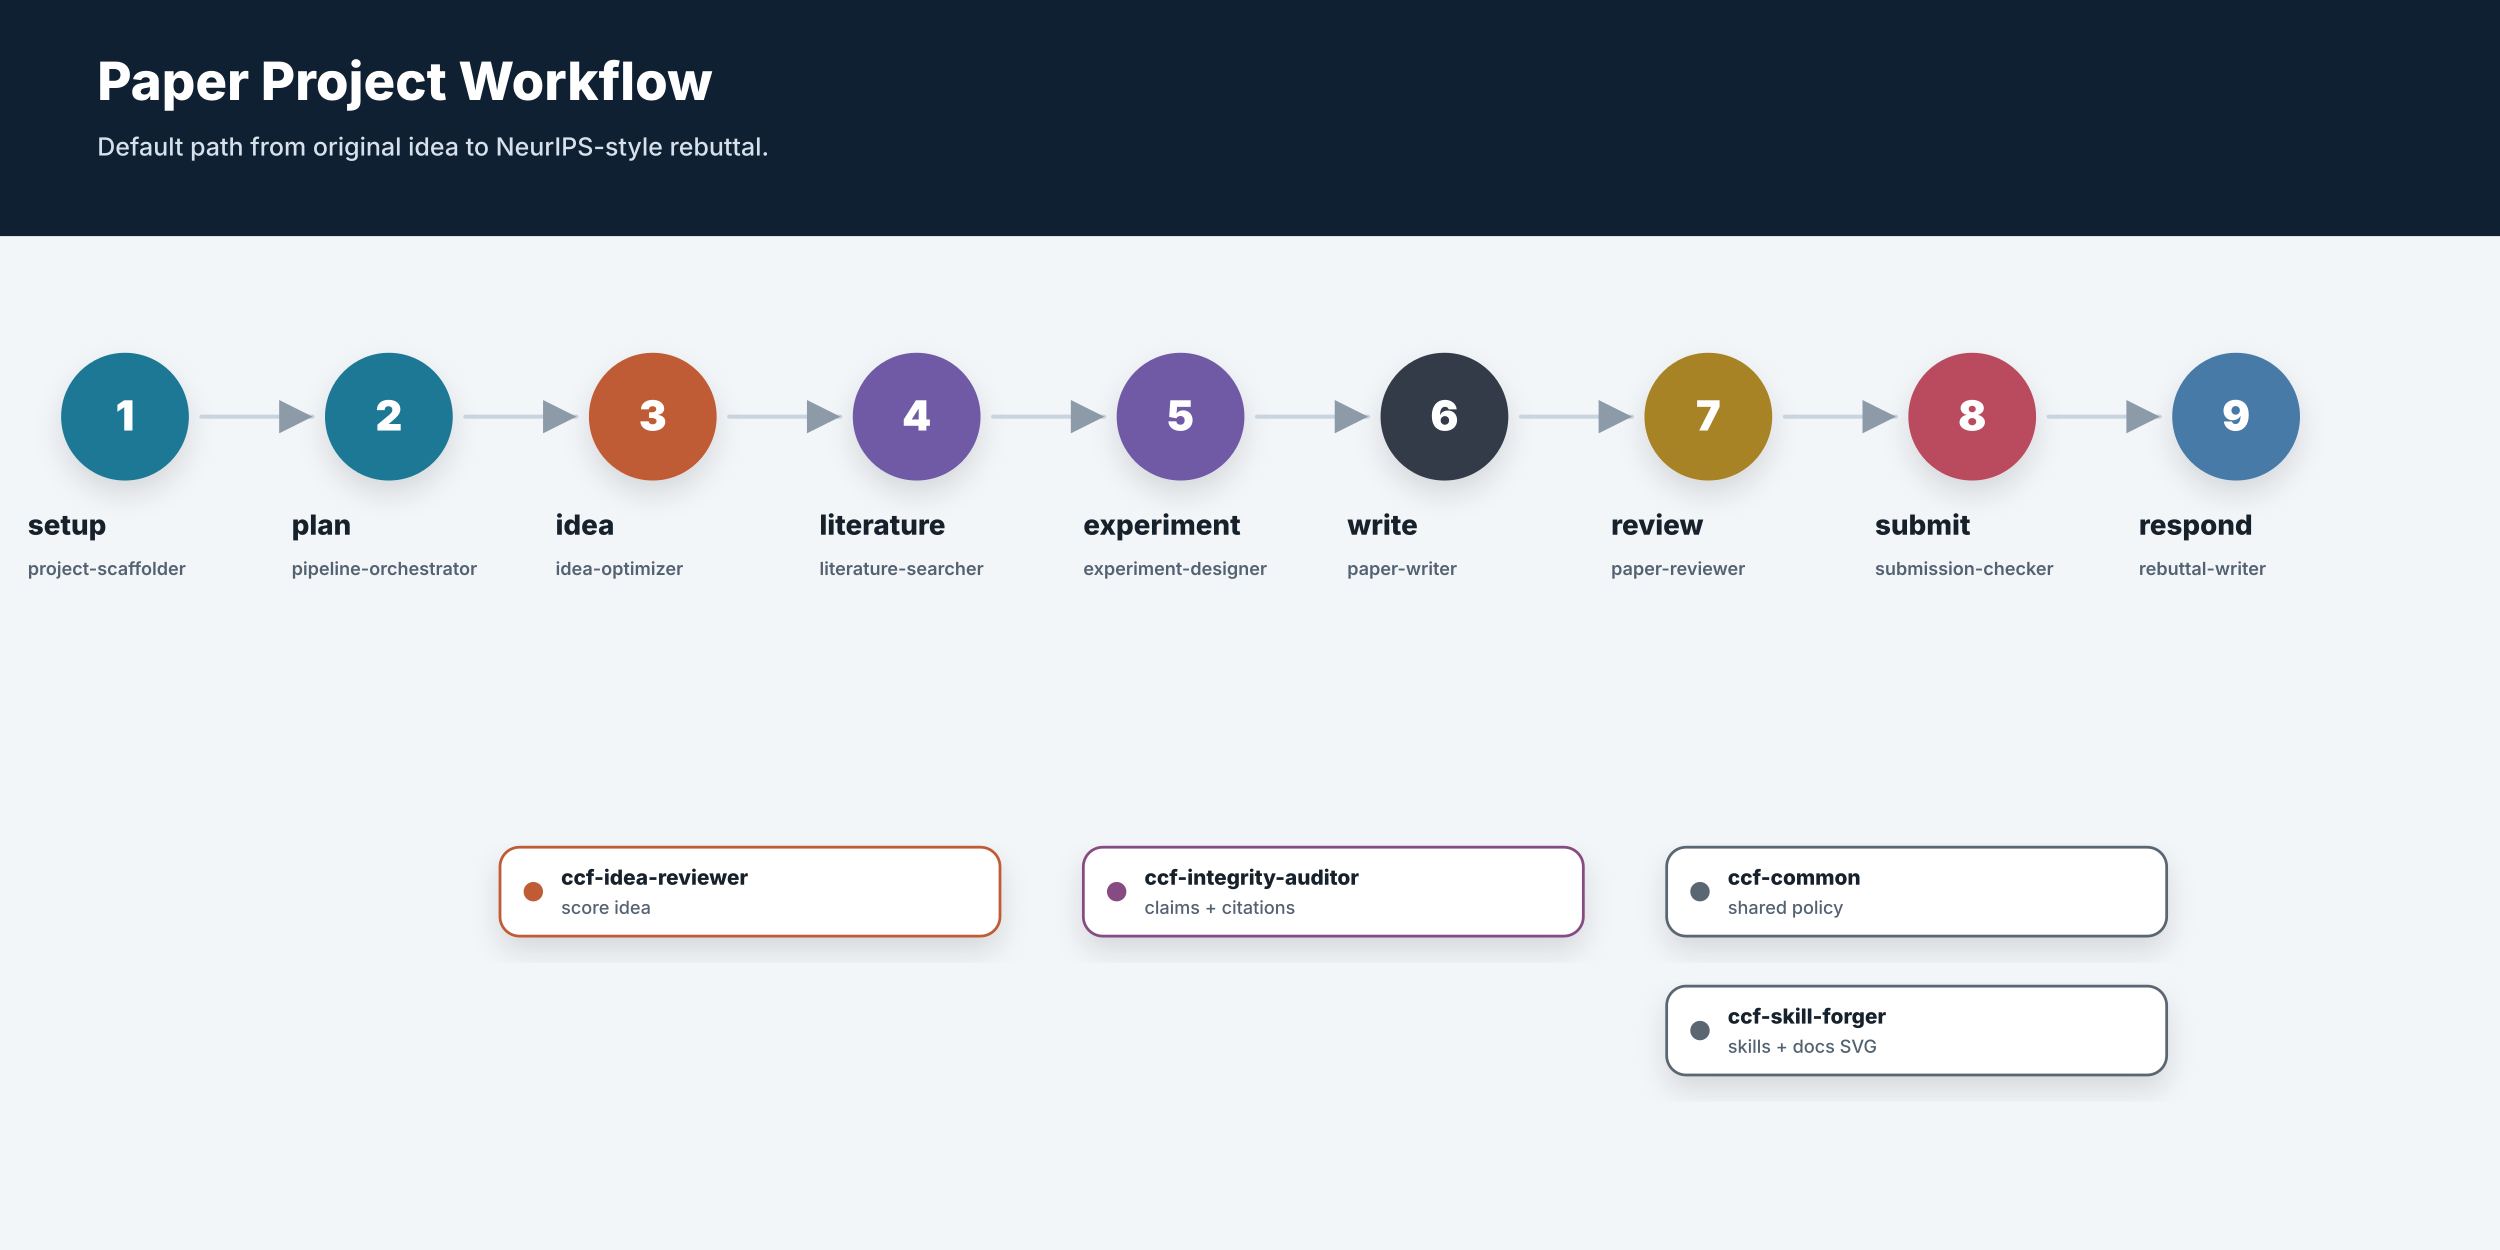
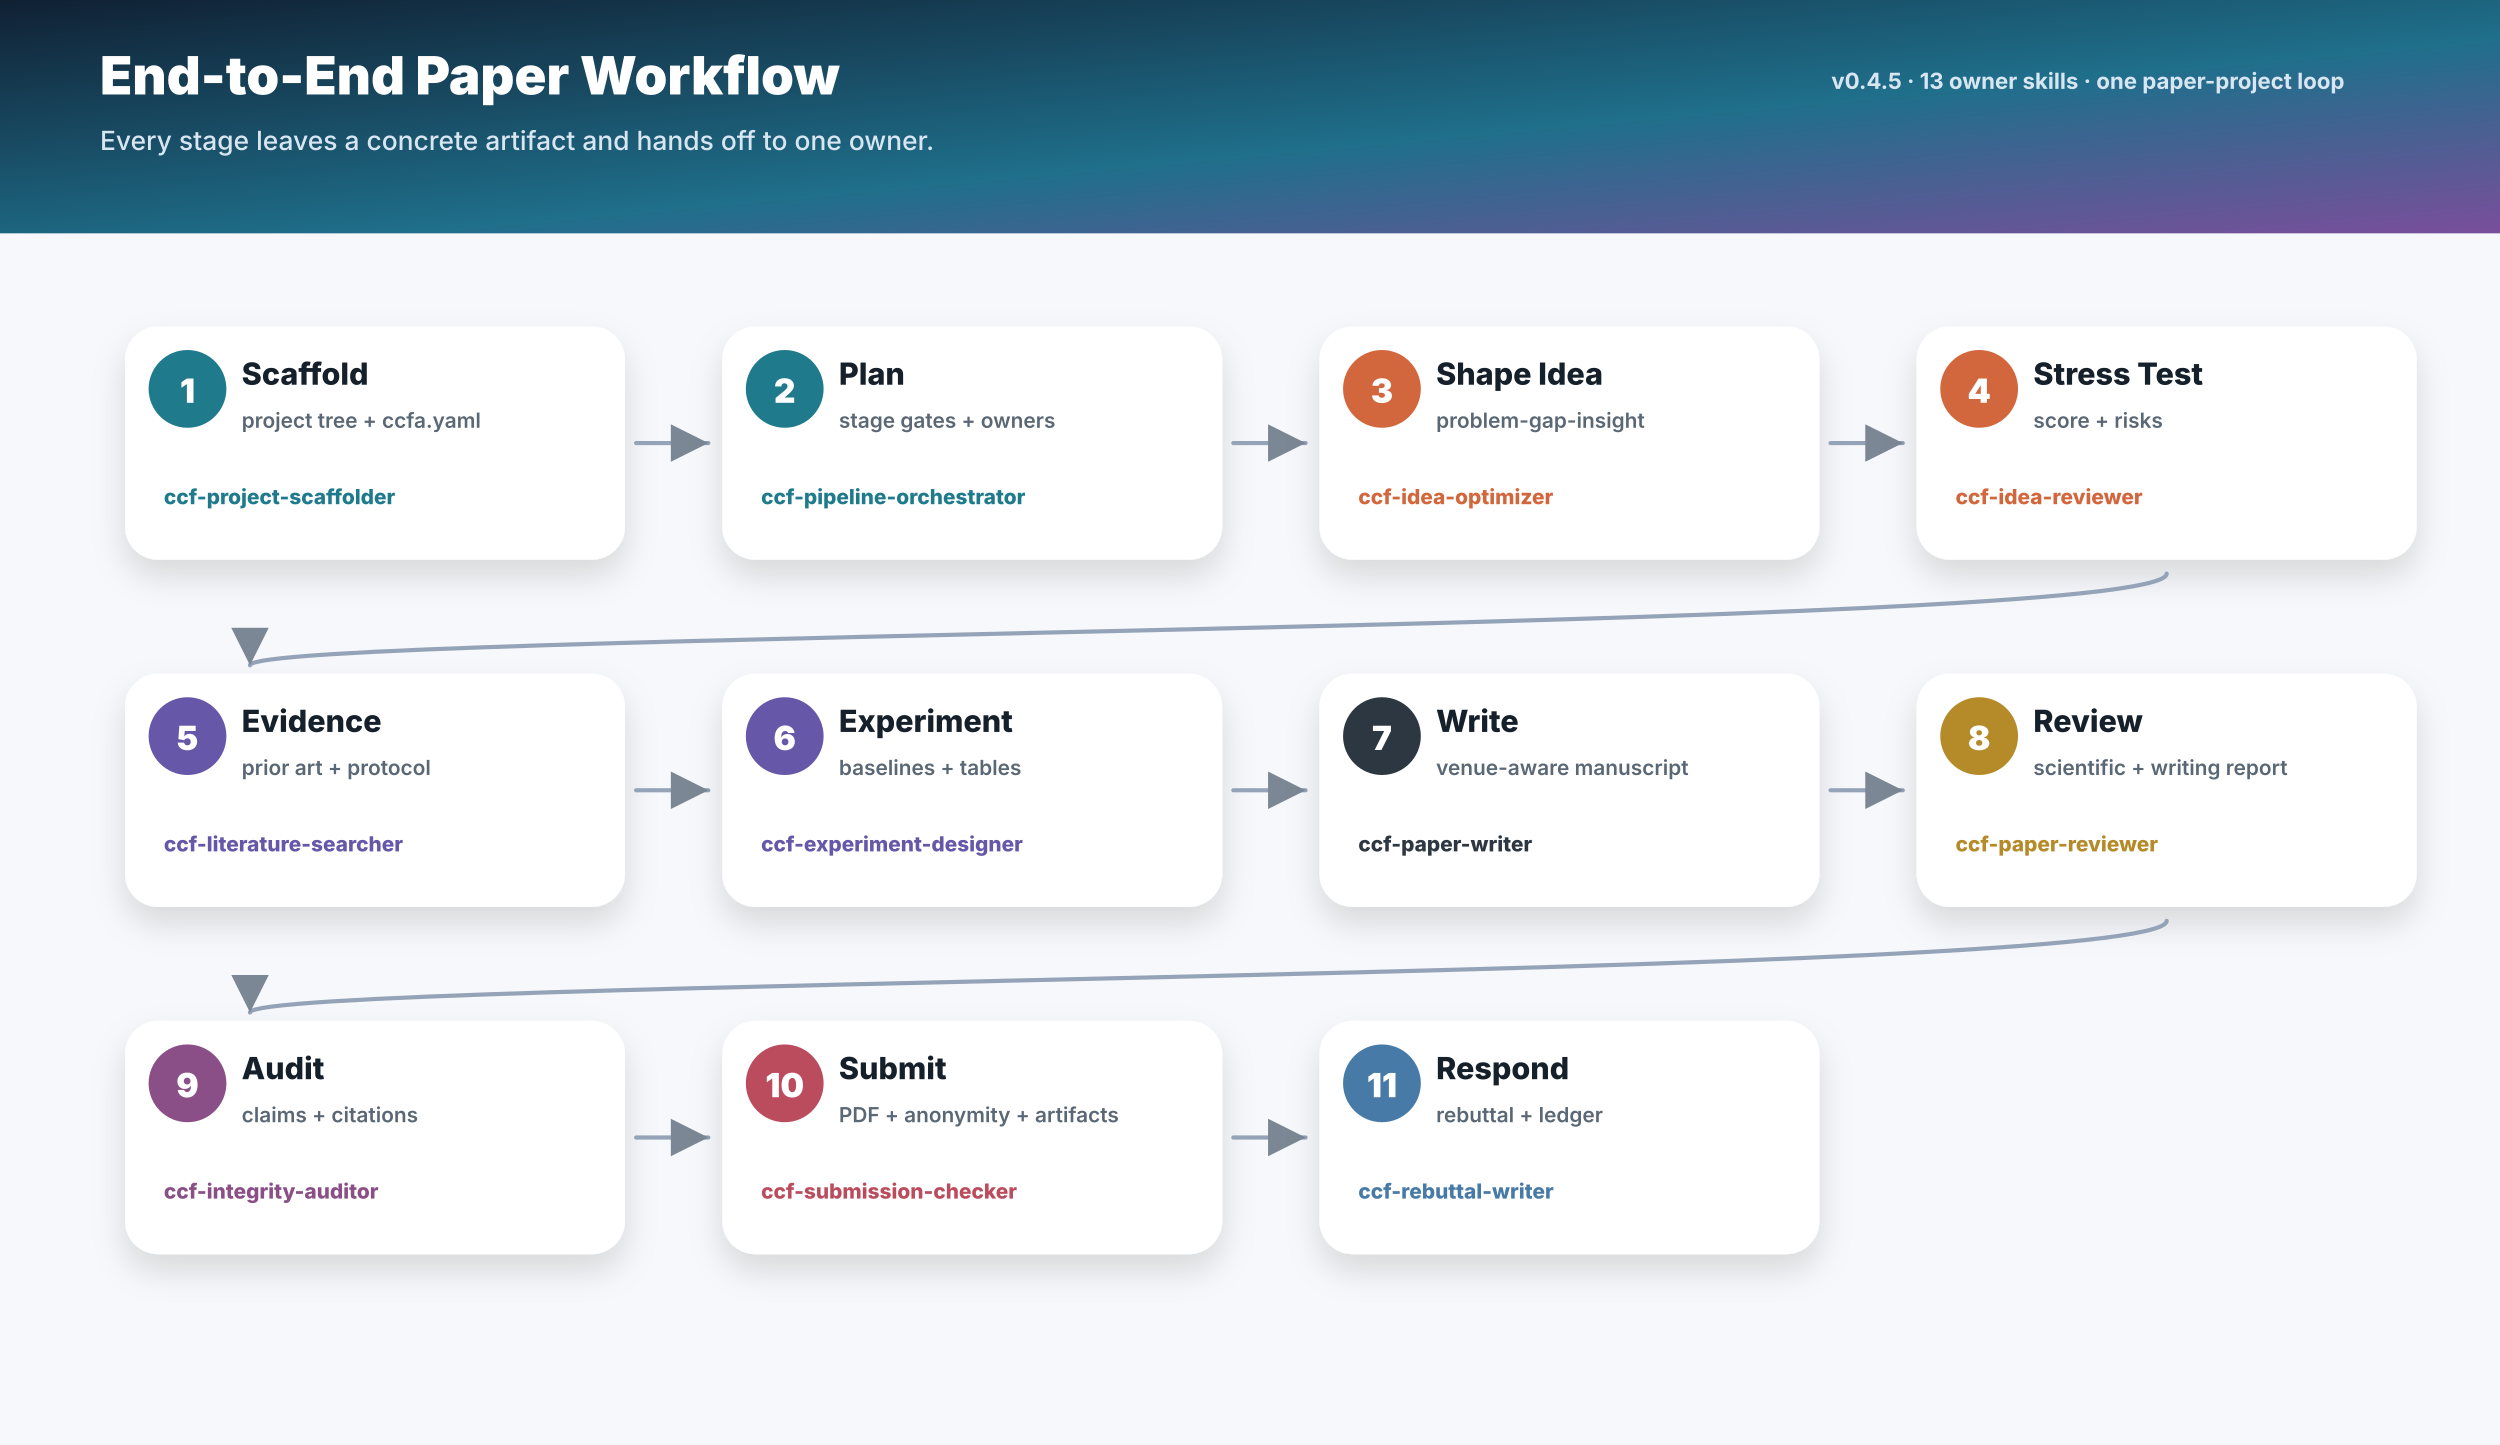
- <svg xmlns="http://www.w3.org/2000/svg" width="1800" height="900" viewBox="0 0 1800 900">
+ <svg xmlns="http://www.w3.org/2000/svg" width="1800" height="1040" viewBox="0 0 1800 1040">
  <defs>
-     <filter id="shadow" x="-20%" y="-20%" width="140%" height="150%">
-       <feDropShadow dx="0" dy="10" stdDeviation="10" flood-color="#0B1826" flood-opacity="0.12" />
+     <linearGradient id="header" x1="0" y1="0" x2="1" y2="1">
+       <stop offset="0" stop-color="#102033" />
+       <stop offset="0.58" stop-color="#1F6F8B" />
+       <stop offset="1" stop-color="#7A4E9B" />
+     </linearGradient>
+     <filter id="shadow" x="-20%" y="-20%" width="140%" height="160%">
+       <feDropShadow dx="0" dy="12" stdDeviation="12" flood-color="#0B1826" flood-opacity="0.13" />
    </filter>
-     <marker id="arrow" markerWidth="12" markerHeight="12" refX="10" refY="6" orient="auto">
-       <path d="M2,2 L10,6 L2,10 Z" fill="#8D9AA8" />
+     <marker id="arrow" markerWidth="13" markerHeight="13" refX="11" refY="6.5" orient="auto">
+       <path d="M2,2 L11,6.5 L2,11 Z" fill="#7B8794" />
    </marker>
  </defs>
  <style>text{font-family:Inter, Segoe UI, Arial, sans-serif;dominant-baseline:auto} .mono{font-family:Consolas,Menlo,monospace}</style>
-   <rect x="0" y="0" width="1800" height="900" rx="0" fill="#F3F6F9" stroke="none" stroke-width="2" />
-   <rect x="0" y="0" width="1800" height="170" rx="0" fill="#102033" stroke="none" stroke-width="2" />
-   <text x="70" y="72" font-size="38" font-weight="820" fill="#FFFFFF" text-anchor="start">Paper Project Workflow</text>
-   <text x="70" y="112" font-size="18" font-weight="450" fill="#D6E1EC" text-anchor="start">Default path from original idea to NeurIPS-style rebuttal.</text>
-   <circle cx="90" cy="300" r="46" fill="#1E7894" filter="url(#shadow)" />
-   <text x="90" y="310" font-size="30" font-weight="850" fill="#FFFFFF" text-anchor="middle">1</text>
-   <text x="20" y="385" font-size="20" font-weight="800" fill="#17212B" text-anchor="start">setup</text>
-   <text x="20" y="414" font-size="13" font-weight="600" fill="#536171" text-anchor="start">project-scaffolder</text>
-   <line x1="145" y1="300" x2="225" y2="300" stroke="#CAD4DE" stroke-width="3" stroke-linecap="round" marker-end="url(#arrow)" />
-   <circle cx="280" cy="300" r="46" fill="#1E7894" filter="url(#shadow)" />
-   <text x="280" y="310" font-size="30" font-weight="850" fill="#FFFFFF" text-anchor="middle">2</text>
-   <text x="210" y="385" font-size="20" font-weight="800" fill="#17212B" text-anchor="start">plan</text>
-   <text x="210" y="414" font-size="13" font-weight="600" fill="#536171" text-anchor="start">pipeline-orchestrator</text>
-   <line x1="335" y1="300" x2="415" y2="300" stroke="#CAD4DE" stroke-width="3" stroke-linecap="round" marker-end="url(#arrow)" />
-   <circle cx="470" cy="300" r="46" fill="#C05C35" filter="url(#shadow)" />
-   <text x="470" y="310" font-size="30" font-weight="850" fill="#FFFFFF" text-anchor="middle">3</text>
-   <text x="400" y="385" font-size="20" font-weight="800" fill="#17212B" text-anchor="start">idea</text>
-   <text x="400" y="414" font-size="13" font-weight="600" fill="#536171" text-anchor="start">idea-optimizer</text>
-   <line x1="525" y1="300" x2="605" y2="300" stroke="#CAD4DE" stroke-width="3" stroke-linecap="round" marker-end="url(#arrow)" />
-   <circle cx="660" cy="300" r="46" fill="#6F5AA6" filter="url(#shadow)" />
-   <text x="660" y="310" font-size="30" font-weight="850" fill="#FFFFFF" text-anchor="middle">4</text>
-   <text x="590" y="385" font-size="20" font-weight="800" fill="#17212B" text-anchor="start">literature</text>
-   <text x="590" y="414" font-size="13" font-weight="600" fill="#536171" text-anchor="start">literature-searcher</text>
-   <line x1="715" y1="300" x2="795" y2="300" stroke="#CAD4DE" stroke-width="3" stroke-linecap="round" marker-end="url(#arrow)" />
-   <circle cx="850" cy="300" r="46" fill="#6F5AA6" filter="url(#shadow)" />
-   <text x="850" y="310" font-size="30" font-weight="850" fill="#FFFFFF" text-anchor="middle">5</text>
-   <text x="780" y="385" font-size="20" font-weight="800" fill="#17212B" text-anchor="start">experiment</text>
-   <text x="780" y="414" font-size="13" font-weight="600" fill="#536171" text-anchor="start">experiment-designer</text>
-   <line x1="905" y1="300" x2="985" y2="300" stroke="#CAD4DE" stroke-width="3" stroke-linecap="round" marker-end="url(#arrow)" />
-   <circle cx="1040" cy="300" r="46" fill="#333B46" filter="url(#shadow)" />
-   <text x="1040" y="310" font-size="30" font-weight="850" fill="#FFFFFF" text-anchor="middle">6</text>
-   <text x="970" y="385" font-size="20" font-weight="800" fill="#17212B" text-anchor="start">write</text>
-   <text x="970" y="414" font-size="13" font-weight="600" fill="#536171" text-anchor="start">paper-writer</text>
-   <line x1="1095" y1="300" x2="1175" y2="300" stroke="#CAD4DE" stroke-width="3" stroke-linecap="round" marker-end="url(#arrow)" />
-   <circle cx="1230" cy="300" r="46" fill="#A78328" filter="url(#shadow)" />
-   <text x="1230" y="310" font-size="30" font-weight="850" fill="#FFFFFF" text-anchor="middle">7</text>
-   <text x="1160" y="385" font-size="20" font-weight="800" fill="#17212B" text-anchor="start">review</text>
-   <text x="1160" y="414" font-size="13" font-weight="600" fill="#536171" text-anchor="start">paper-reviewer</text>
-   <line x1="1285" y1="300" x2="1365" y2="300" stroke="#CAD4DE" stroke-width="3" stroke-linecap="round" marker-end="url(#arrow)" />
-   <circle cx="1420" cy="300" r="46" fill="#BA4C5E" filter="url(#shadow)" />
-   <text x="1420" y="310" font-size="30" font-weight="850" fill="#FFFFFF" text-anchor="middle">8</text>
-   <text x="1350" y="385" font-size="20" font-weight="800" fill="#17212B" text-anchor="start">submit</text>
-   <text x="1350" y="414" font-size="13" font-weight="600" fill="#536171" text-anchor="start">submission-checker</text>
-   <line x1="1475" y1="300" x2="1555" y2="300" stroke="#CAD4DE" stroke-width="3" stroke-linecap="round" marker-end="url(#arrow)" />
-   <circle cx="1610" cy="300" r="46" fill="#477AA6" filter="url(#shadow)" />
-   <text x="1610" y="310" font-size="30" font-weight="850" fill="#FFFFFF" text-anchor="middle">9</text>
-   <text x="1540" y="385" font-size="20" font-weight="800" fill="#17212B" text-anchor="start">respond</text>
-   <text x="1540" y="414" font-size="13" font-weight="600" fill="#536171" text-anchor="start">rebuttal-writer</text>
-   <rect x="360" y="610" width="360" height="64" rx="14" fill="#FFFFFF" stroke="#C05C35" stroke-width="2" filter="url(#shadow)" />
-   <circle cx="384" cy="642" r="7" fill="#C05C35" />
-   <text x="404" y="637" font-size="15" font-weight="780" fill="#17212B" text-anchor="start">ccf-idea-reviewer</text>
-   <text x="404" y="658" font-size="13" font-weight="500" fill="#536171" text-anchor="start">score idea</text>
-   <rect x="780" y="610" width="360" height="64" rx="14" fill="#FFFFFF" stroke="#854B82" stroke-width="2" filter="url(#shadow)" />
-   <circle cx="804" cy="642" r="7" fill="#854B82" />
-   <text x="824" y="637" font-size="15" font-weight="780" fill="#17212B" text-anchor="start">ccf-integrity-auditor</text>
-   <text x="824" y="658" font-size="13" font-weight="500" fill="#536171" text-anchor="start">claims + citations</text>
-   <rect x="1200" y="610" width="360" height="64" rx="14" fill="#FFFFFF" stroke="#5A6672" stroke-width="2" filter="url(#shadow)" />
-   <circle cx="1224" cy="642" r="7" fill="#5A6672" />
-   <text x="1244" y="637" font-size="15" font-weight="780" fill="#17212B" text-anchor="start">ccf-common</text>
-   <text x="1244" y="658" font-size="13" font-weight="500" fill="#536171" text-anchor="start">shared policy</text>
-   <rect x="1200" y="710" width="360" height="64" rx="14" fill="#FFFFFF" stroke="#5A6672" stroke-width="2" filter="url(#shadow)" />
-   <circle cx="1224" cy="742" r="7" fill="#5A6672" />
-   <text x="1244" y="737" font-size="15" font-weight="780" fill="#17212B" text-anchor="start">ccf-skill-forger</text>
-   <text x="1244" y="758" font-size="13" font-weight="500" fill="#536171" text-anchor="start">skills + docs SVG</text>
+   <rect x="0" y="0" width="1800" height="1040" rx="0" fill="#F6F8FB" stroke="none" stroke-width="2" />
+   <rect x="0" y="0" width="1800" height="168" rx="0" fill="url(#header)" stroke="none" stroke-width="2" />
+   <text x="72" y="68" font-size="38" font-weight="850" fill="#FFFFFF" text-anchor="start">End-to-End Paper Workflow</text>
+   <text x="72" y="108" font-size="19" font-weight="500" fill="#D8E6F2" text-anchor="start">Every stage leaves a concrete artifact and hands off to one owner.</text>
+   <text x="1688" y="64" font-size="16" font-weight="650" fill="#D8E6F2" text-anchor="end">v0.4.5 · 13 owner skills · one paper-project loop</text>
+   <rect x="90" y="235" width="360" height="168" rx="24" fill="#FFFFFF" stroke="none" stroke-width="2" filter="url(#shadow)" />
+   <circle cx="135" cy="280" r="28" fill="#1F7A8C" />
+   <text x="135" y="290" font-size="24" font-weight="850" fill="#FFFFFF" text-anchor="middle">1</text>
+   <text x="174" y="277" font-size="22" font-weight="840" fill="#15202B" text-anchor="start">Scaffold</text>
+   <text x="174" y="308" font-size="15" font-weight="560" fill="#5A6775" text-anchor="start">project tree + ccfa.yaml</text>
+   <text x="118" y="363" font-size="15" font-weight="760" fill="#1F7A8C" text-anchor="start">ccf-project-scaffolder</text>
+   <line x1="458" y1="319" x2="510" y2="319" stroke="#94A3B8" stroke-width="3" stroke-linecap="round" marker-end="url(#arrow)" />
+   <rect x="520" y="235" width="360" height="168" rx="24" fill="#FFFFFF" stroke="none" stroke-width="2" filter="url(#shadow)" />
+   <circle cx="565" cy="280" r="28" fill="#1F7A8C" />
+   <text x="565" y="290" font-size="24" font-weight="850" fill="#FFFFFF" text-anchor="middle">2</text>
+   <text x="604" y="277" font-size="22" font-weight="840" fill="#15202B" text-anchor="start">Plan</text>
+   <text x="604" y="308" font-size="15" font-weight="560" fill="#5A6775" text-anchor="start">stage gates + owners</text>
+   <text x="548" y="363" font-size="15" font-weight="760" fill="#1F7A8C" text-anchor="start">ccf-pipeline-orchestrator</text>
+   <line x1="888" y1="319" x2="940" y2="319" stroke="#94A3B8" stroke-width="3" stroke-linecap="round" marker-end="url(#arrow)" />
+   <rect x="950" y="235" width="360" height="168" rx="24" fill="#FFFFFF" stroke="none" stroke-width="2" filter="url(#shadow)" />
+   <circle cx="995" cy="280" r="28" fill="#D2673D" />
+   <text x="995" y="290" font-size="24" font-weight="850" fill="#FFFFFF" text-anchor="middle">3</text>
+   <text x="1034" y="277" font-size="22" font-weight="840" fill="#15202B" text-anchor="start">Shape Idea</text>
+   <text x="1034" y="308" font-size="15" font-weight="560" fill="#5A6775" text-anchor="start">problem-gap-insight</text>
+   <text x="978" y="363" font-size="15" font-weight="760" fill="#D2673D" text-anchor="start">ccf-idea-optimizer</text>
+   <line x1="1318" y1="319" x2="1370" y2="319" stroke="#94A3B8" stroke-width="3" stroke-linecap="round" marker-end="url(#arrow)" />
+   <rect x="1380" y="235" width="360" height="168" rx="24" fill="#FFFFFF" stroke="none" stroke-width="2" filter="url(#shadow)" />
+   <circle cx="1425" cy="280" r="28" fill="#D2673D" />
+   <text x="1425" y="290" font-size="24" font-weight="850" fill="#FFFFFF" text-anchor="middle">4</text>
+   <text x="1464" y="277" font-size="22" font-weight="840" fill="#15202B" text-anchor="start">Stress Test</text>
+   <text x="1464" y="308" font-size="15" font-weight="560" fill="#5A6775" text-anchor="start">score + risks</text>
+   <text x="1408" y="363" font-size="15" font-weight="760" fill="#D2673D" text-anchor="start">ccf-idea-reviewer</text>
+   <path d="M1560 413 C1560 455, 180 455, 180 479" fill="none" stroke="#94A3B8" stroke-width="3" stroke-linecap="round" stroke-linejoin="round" marker-end="url(#arrow)" />
+   <rect x="90" y="485" width="360" height="168" rx="24" fill="#FFFFFF" stroke="none" stroke-width="2" filter="url(#shadow)" />
+   <circle cx="135" cy="530" r="28" fill="#6657A8" />
+   <text x="135" y="540" font-size="24" font-weight="850" fill="#FFFFFF" text-anchor="middle">5</text>
+   <text x="174" y="527" font-size="22" font-weight="840" fill="#15202B" text-anchor="start">Evidence</text>
+   <text x="174" y="558" font-size="15" font-weight="560" fill="#5A6775" text-anchor="start">prior art + protocol</text>
+   <text x="118" y="613" font-size="15" font-weight="760" fill="#6657A8" text-anchor="start">ccf-literature-searcher</text>
+   <line x1="458" y1="569" x2="510" y2="569" stroke="#94A3B8" stroke-width="3" stroke-linecap="round" marker-end="url(#arrow)" />
+   <rect x="520" y="485" width="360" height="168" rx="24" fill="#FFFFFF" stroke="none" stroke-width="2" filter="url(#shadow)" />
+   <circle cx="565" cy="530" r="28" fill="#6657A8" />
+   <text x="565" y="540" font-size="24" font-weight="850" fill="#FFFFFF" text-anchor="middle">6</text>
+   <text x="604" y="527" font-size="22" font-weight="840" fill="#15202B" text-anchor="start">Experiment</text>
+   <text x="604" y="558" font-size="15" font-weight="560" fill="#5A6775" text-anchor="start">baselines + tables</text>
+   <text x="548" y="613" font-size="15" font-weight="760" fill="#6657A8" text-anchor="start">ccf-experiment-designer</text>
+   <line x1="888" y1="569" x2="940" y2="569" stroke="#94A3B8" stroke-width="3" stroke-linecap="round" marker-end="url(#arrow)" />
+   <rect x="950" y="485" width="360" height="168" rx="24" fill="#FFFFFF" stroke="none" stroke-width="2" filter="url(#shadow)" />
+   <circle cx="995" cy="530" r="28" fill="#2D3742" />
+   <text x="995" y="540" font-size="24" font-weight="850" fill="#FFFFFF" text-anchor="middle">7</text>
+   <text x="1034" y="527" font-size="22" font-weight="840" fill="#15202B" text-anchor="start">Write</text>
+   <text x="1034" y="558" font-size="15" font-weight="560" fill="#5A6775" text-anchor="start">venue-aware manuscript</text>
+   <text x="978" y="613" font-size="15" font-weight="760" fill="#2D3742" text-anchor="start">ccf-paper-writer</text>
+   <line x1="1318" y1="569" x2="1370" y2="569" stroke="#94A3B8" stroke-width="3" stroke-linecap="round" marker-end="url(#arrow)" />
+   <rect x="1380" y="485" width="360" height="168" rx="24" fill="#FFFFFF" stroke="none" stroke-width="2" filter="url(#shadow)" />
+   <circle cx="1425" cy="530" r="28" fill="#B58B2A" />
+   <text x="1425" y="540" font-size="24" font-weight="850" fill="#FFFFFF" text-anchor="middle">8</text>
+   <text x="1464" y="527" font-size="22" font-weight="840" fill="#15202B" text-anchor="start">Review</text>
+   <text x="1464" y="558" font-size="15" font-weight="560" fill="#5A6775" text-anchor="start">scientific + writing report</text>
+   <text x="1408" y="613" font-size="15" font-weight="760" fill="#B58B2A" text-anchor="start">ccf-paper-reviewer</text>
+   <path d="M1560 663 C1560 705, 180 705, 180 729" fill="none" stroke="#94A3B8" stroke-width="3" stroke-linecap="round" stroke-linejoin="round" marker-end="url(#arrow)" />
+   <rect x="90" y="735" width="360" height="168" rx="24" fill="#FFFFFF" stroke="none" stroke-width="2" filter="url(#shadow)" />
+   <circle cx="135" cy="780" r="28" fill="#8A4F86" />
+   <text x="135" y="790" font-size="24" font-weight="850" fill="#FFFFFF" text-anchor="middle">9</text>
+   <text x="174" y="777" font-size="22" font-weight="840" fill="#15202B" text-anchor="start">Audit</text>
+   <text x="174" y="808" font-size="15" font-weight="560" fill="#5A6775" text-anchor="start">claims + citations</text>
+   <text x="118" y="863" font-size="15" font-weight="760" fill="#8A4F86" text-anchor="start">ccf-integrity-auditor</text>
+   <line x1="458" y1="819" x2="510" y2="819" stroke="#94A3B8" stroke-width="3" stroke-linecap="round" marker-end="url(#arrow)" />
+   <rect x="520" y="735" width="360" height="168" rx="24" fill="#FFFFFF" stroke="none" stroke-width="2" filter="url(#shadow)" />
+   <circle cx="565" cy="780" r="28" fill="#BA4C5E" />
+   <text x="565" y="790" font-size="24" font-weight="850" fill="#FFFFFF" text-anchor="middle">10</text>
+   <text x="604" y="777" font-size="22" font-weight="840" fill="#15202B" text-anchor="start">Submit</text>
+   <text x="604" y="808" font-size="15" font-weight="560" fill="#5A6775" text-anchor="start">PDF + anonymity + artifacts</text>
+   <text x="548" y="863" font-size="15" font-weight="760" fill="#BA4C5E" text-anchor="start">ccf-submission-checker</text>
+   <line x1="888" y1="819" x2="940" y2="819" stroke="#94A3B8" stroke-width="3" stroke-linecap="round" marker-end="url(#arrow)" />
+   <rect x="950" y="735" width="360" height="168" rx="24" fill="#FFFFFF" stroke="none" stroke-width="2" filter="url(#shadow)" />
+   <circle cx="995" cy="780" r="28" fill="#477AA6" />
+   <text x="995" y="790" font-size="24" font-weight="850" fill="#FFFFFF" text-anchor="middle">11</text>
+   <text x="1034" y="777" font-size="22" font-weight="840" fill="#15202B" text-anchor="start">Respond</text>
+   <text x="1034" y="808" font-size="15" font-weight="560" fill="#5A6775" text-anchor="start">rebuttal + ledger</text>
+   <text x="978" y="863" font-size="15" font-weight="760" fill="#477AA6" text-anchor="start">ccf-rebuttal-writer</text>
</svg>
